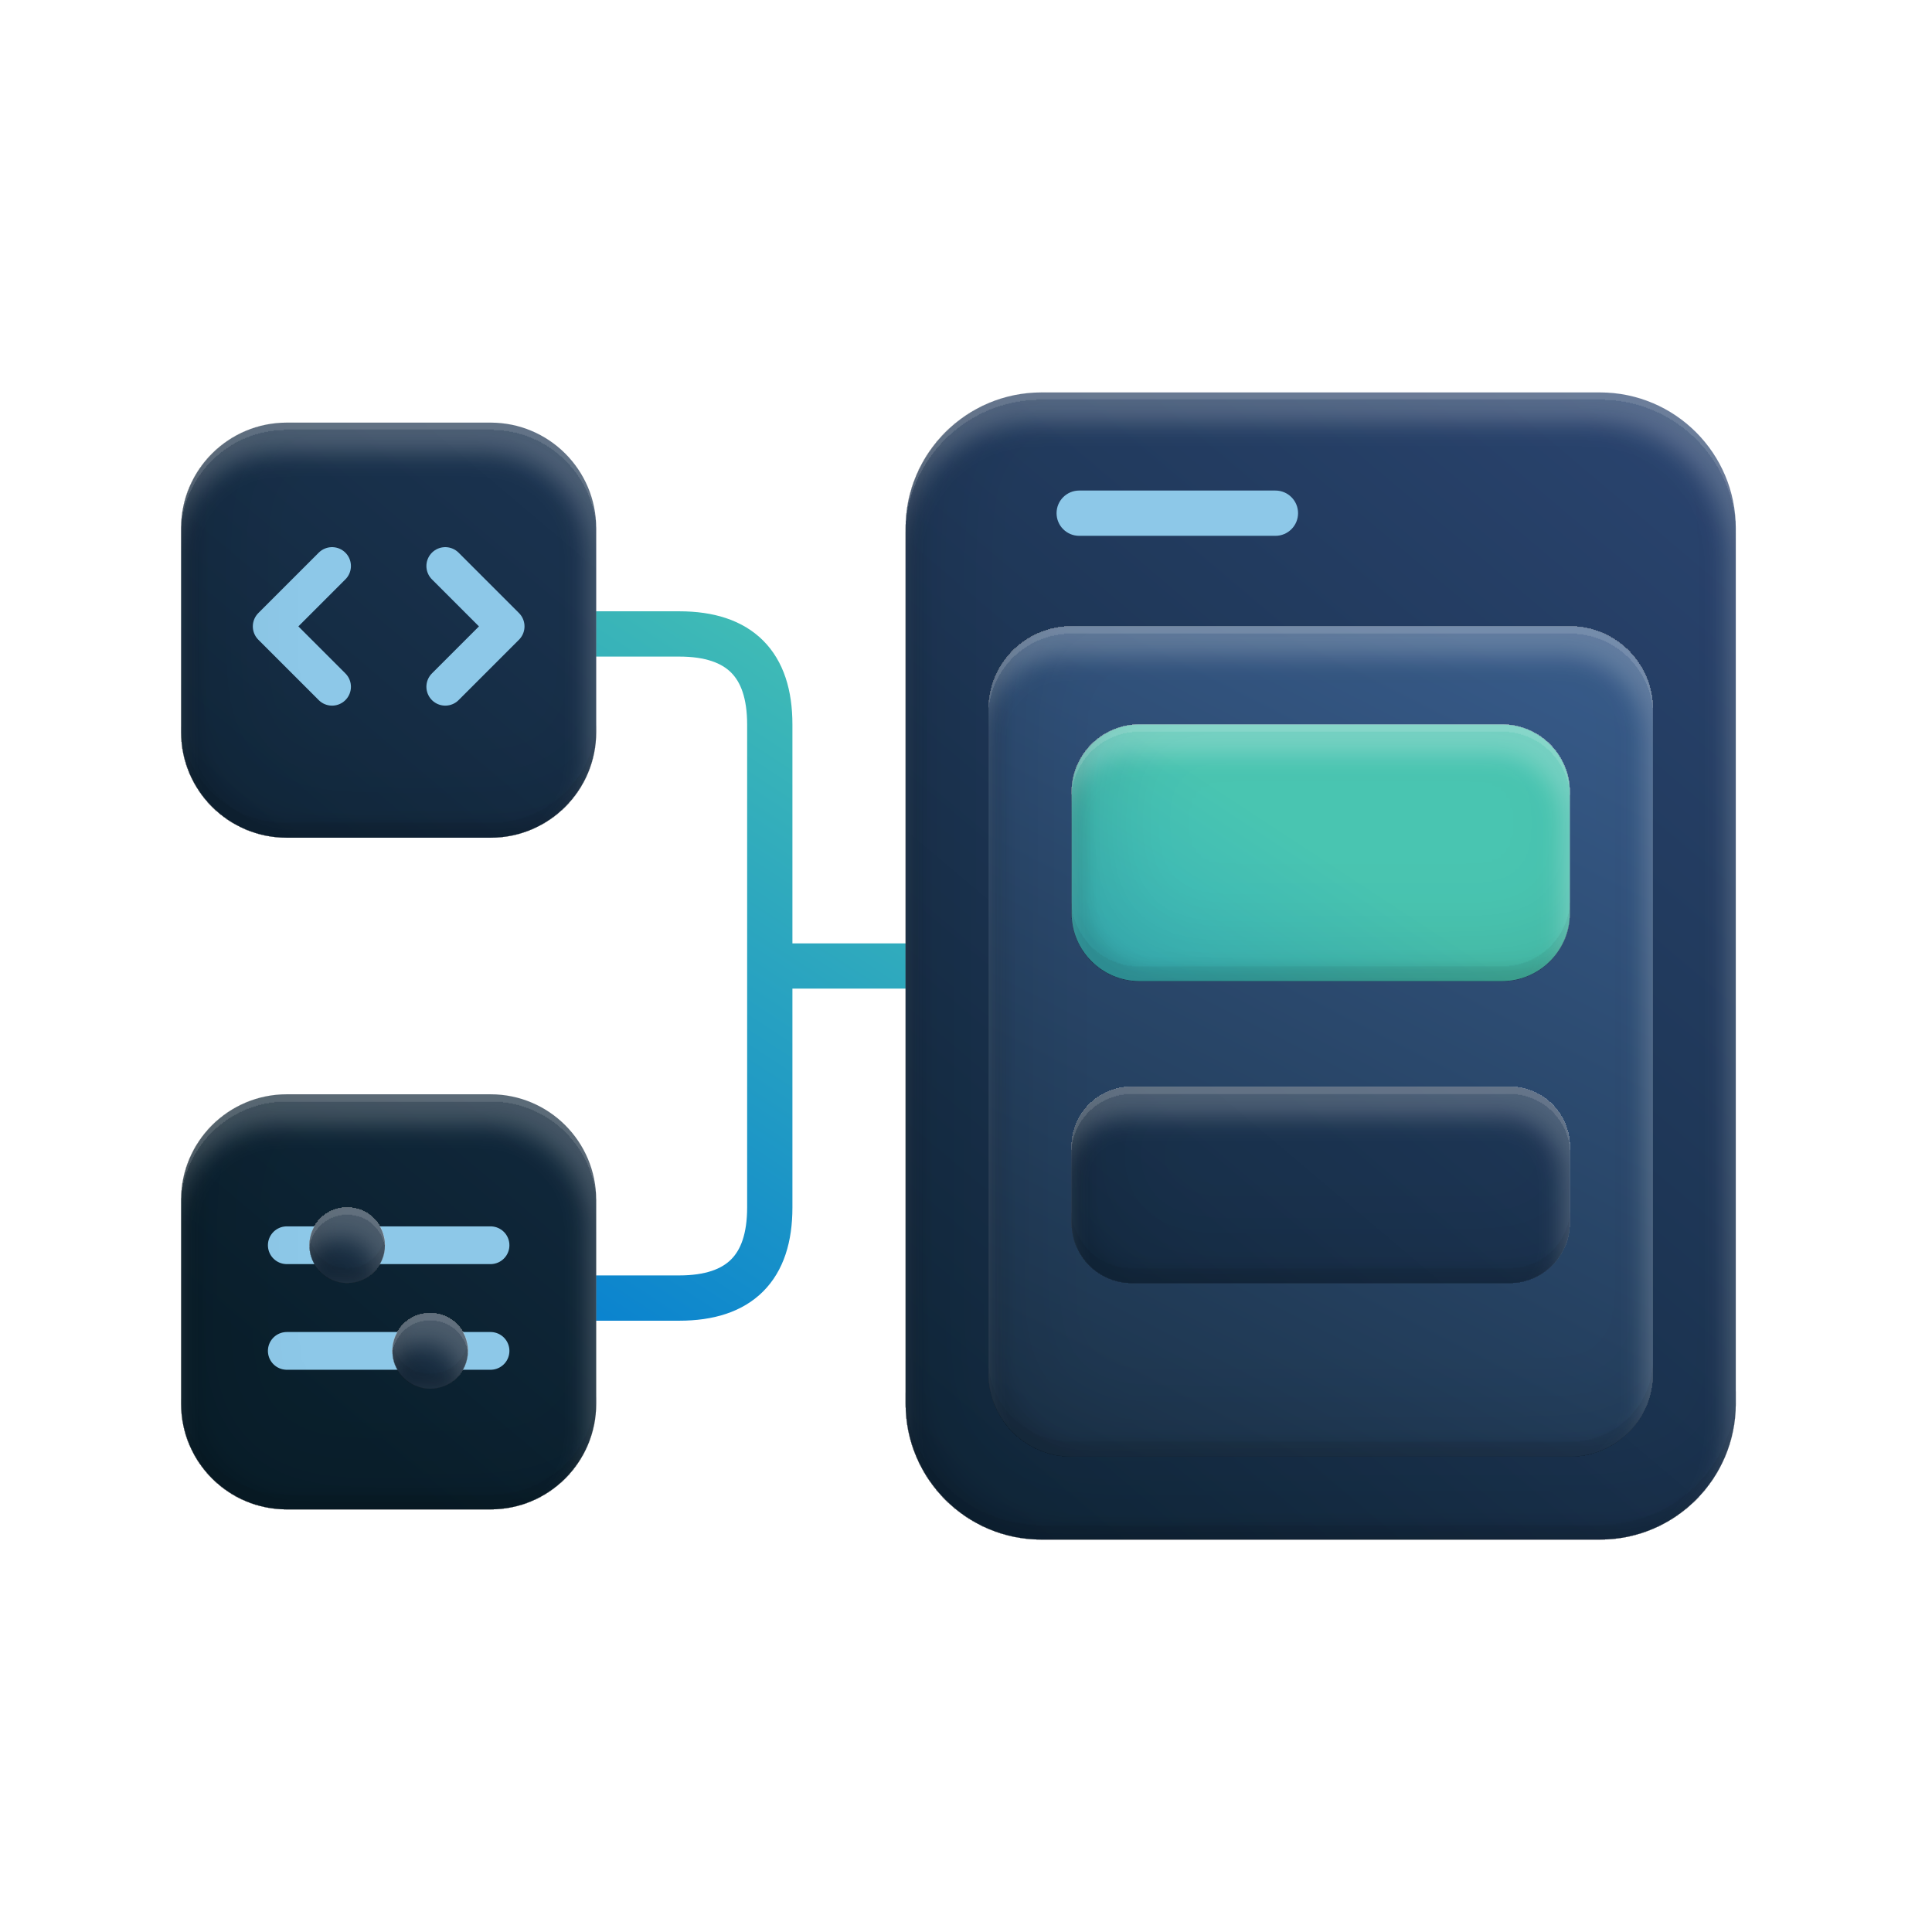
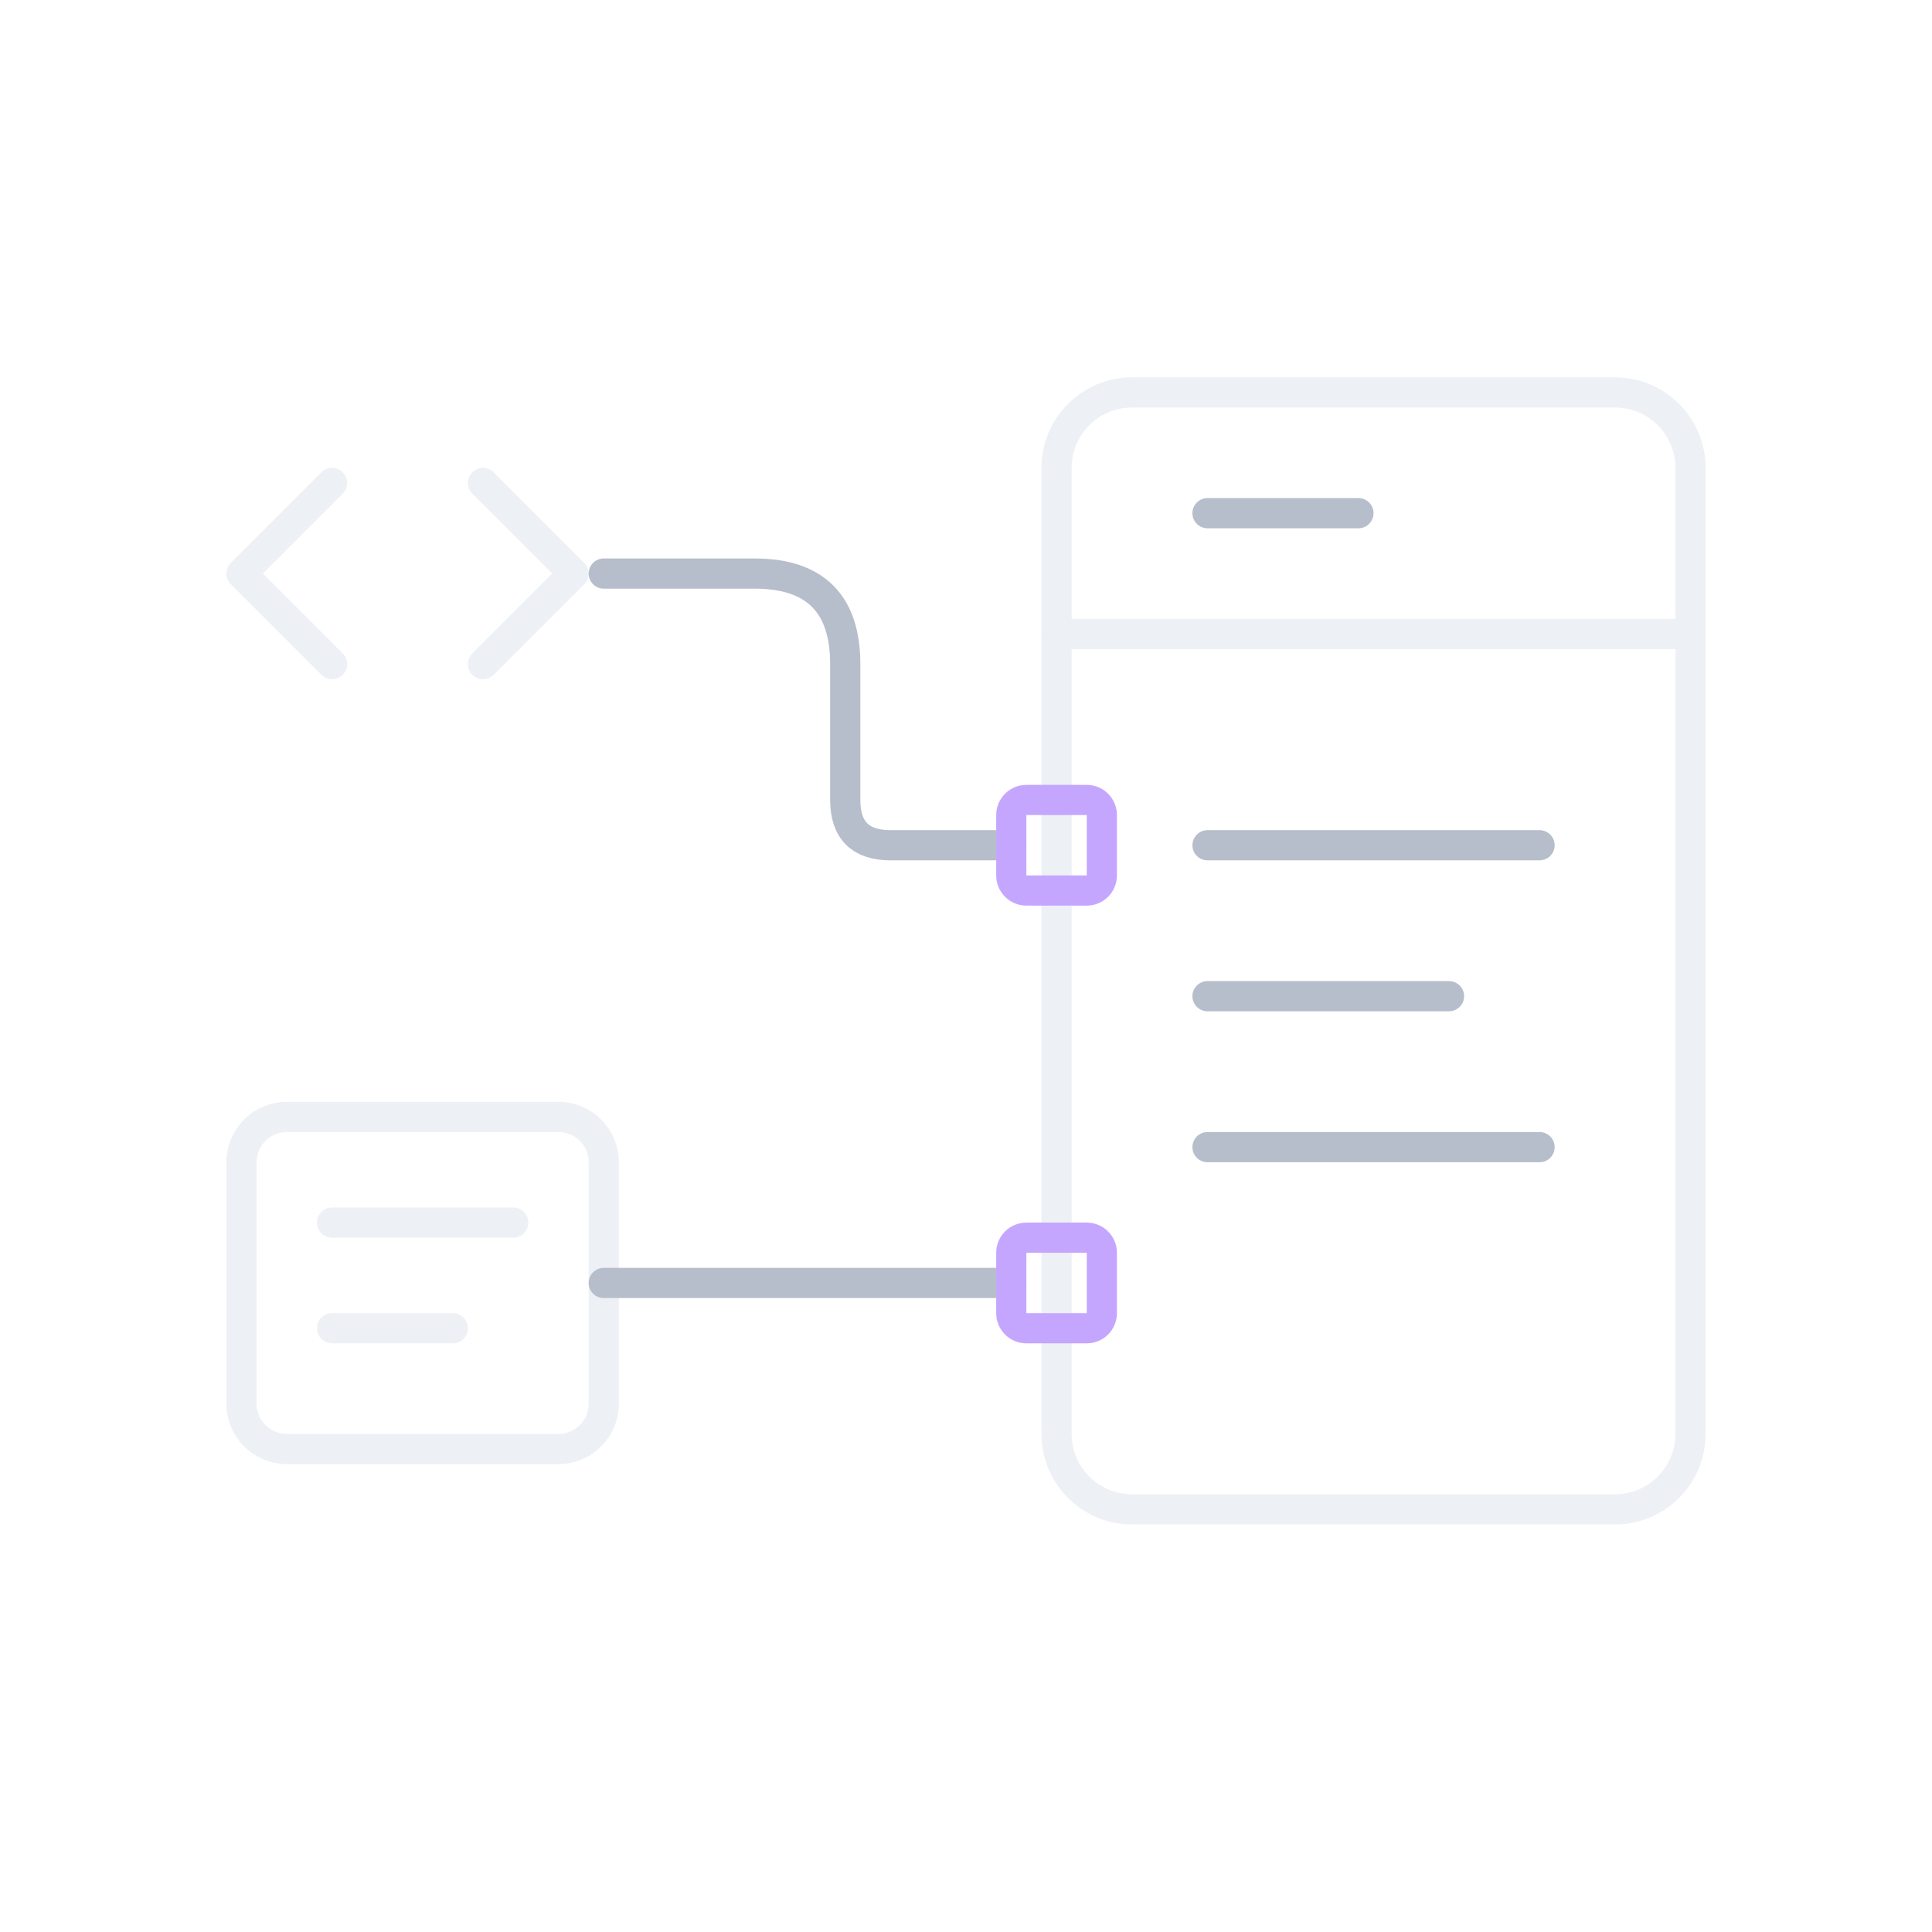
<svg xmlns="http://www.w3.org/2000/svg" width="512" height="512" viewBox="0 0 512 512" fill="none" role="img" aria-labelledby="assemble-title assemble-description">
-   <defs>
-     <linearGradient id="assemble-neutral" data-art-material="shell" x1="432" y1="96" x2="150" y2="430" gradientUnits="userSpaceOnUse">
-       <stop stop-color="#2A446F" />
-       <stop offset="1" stop-color="#091F2C" />
-     </linearGradient>
-     <linearGradient id="assemble-highlight" data-art-material="recess" x1="366" y1="156" x2="250" y2="384" gradientUnits="userSpaceOnUse">
-       <stop stop-color="#365987" />
-       <stop offset="1" stop-color="#1A3147" />
-     </linearGradient>
-     <linearGradient id="assemble-azure" data-art-material="accent" x1="422" y1="32" x2="160" y2="432" gradientUnits="userSpaceOnUse">
-       <stop offset="0.421" stop-color="#49C5B1" />
-       <stop offset="0.934" stop-color="#0078D4" />
-     </linearGradient>
-     <filter id="assemble-bevel" x="-15%" y="-15%" width="130%" height="130%" color-interpolation-filters="sRGB">
-       <feFlood flood-opacity="0" result="BackgroundImageFix" />
-       <feBlend mode="normal" in="SourceGraphic" in2="BackgroundImageFix" result="shape" />
-       <feColorMatrix in="SourceAlpha" type="matrix" values="0 0 0 0 0 0 0 0 0 0 0 0 0 0 0 0 0 0 127 0" result="hardAlpha" />
-       <feOffset dx="4" dy="-4" />
-       <feGaussianBlur stdDeviation="2" />
-       <feComposite in2="hardAlpha" operator="arithmetic" k2="-1" k3="1" />
-       <feColorMatrix type="matrix" values="0 0 0 0 0 0 0 0 0 0 0 0 0 0 0 0 0 0 0.1 0" />
-       <feBlend mode="multiply" in2="shape" result="edge" />
-       <feColorMatrix in="SourceAlpha" type="matrix" values="0 0 0 0 0 0 0 0 0 0 0 0 0 0 0 0 0 0 127 0" result="hardAlpha" />
-       <feOffset dx="8" dy="-8" />
-       <feGaussianBlur stdDeviation="12" />
-       <feComposite in2="hardAlpha" operator="arithmetic" k2="-1" k3="1" />
-       <feColorMatrix type="matrix" values="0 0 0 0 0 0 0 0 0 0 0 0 0 0 0 0 0 0 0.1 0" />
-       <feBlend mode="multiply" in2="edge" result="depth" />
-       <feColorMatrix in="SourceAlpha" type="matrix" values="0 0 0 0 0 0 0 0 0 0 0 0 0 0 0 0 0 0 127 0" result="hardAlpha" />
-       <feOffset dx="-2" dy="8" />
-       <feGaussianBlur stdDeviation="3" />
-       <feComposite in2="hardAlpha" operator="arithmetic" k2="-1" k3="1" />
-       <feColorMatrix type="matrix" values="0 0 0 0 1 0 0 0 0 1 0 0 0 0 1 0 0 0 0.25 0" />
-       <feBlend mode="normal" in2="depth" result="highlight" />
-       <feColorMatrix in="SourceAlpha" type="matrix" values="0 0 0 0 0 0 0 0 0 0 0 0 0 0 0 0 0 0 127 0" result="hardAlpha" />
-       <feOffset dy="-4" />
-       <feComposite in2="hardAlpha" operator="arithmetic" k2="-1" k3="1" />
-       <feColorMatrix type="matrix" values="0 0 0 0 0 0 0 0 0 0 0 0 0 0 0 0 0 0 0.05 0" />
-       <feBlend mode="normal" in2="highlight" result="lower-edge" />
-       <feColorMatrix in="SourceAlpha" type="matrix" values="0 0 0 0 0 0 0 0 0 0 0 0 0 0 0 0 0 0 127 0" result="hardAlpha" />
-       <feOffset dy="2" />
-       <feComposite in2="hardAlpha" operator="arithmetic" k2="-1" k3="1" />
-       <feColorMatrix type="matrix" values="0 0 0 0 1 0 0 0 0 1 0 0 0 0 1 0 0 0 0.12 0" />
-       <feBlend mode="normal" in2="lower-edge" />
-     </filter>
-     <filter id="assemble-shell-bevel" x="-15%" y="-15%" width="130%" height="130%" color-interpolation-filters="sRGB">
-       <feFlood flood-opacity="0" result="BackgroundImageFix" />
-       <feBlend mode="normal" in="SourceGraphic" in2="BackgroundImageFix" result="shape" />
-       <feColorMatrix in="SourceAlpha" type="matrix" values="0 0 0 0 0 0 0 0 0 0 0 0 0 0 0 0 0 0 127 0" result="hardAlpha" />
-       <feOffset dx="4" dy="-4" />
-       <feGaussianBlur stdDeviation="2" />
-       <feComposite in2="hardAlpha" operator="arithmetic" k2="-1" k3="1" />
-       <feColorMatrix type="matrix" values="0 0 0 0 0 0 0 0 0 0 0 0 0 0 0 0 0 0 0.1 0" />
-       <feBlend mode="multiply" in2="shape" result="edge" />
-       <feColorMatrix in="SourceAlpha" type="matrix" values="0 0 0 0 0 0 0 0 0 0 0 0 0 0 0 0 0 0 127 0" result="hardAlpha" />
-       <feOffset dx="8" dy="-8" />
-       <feGaussianBlur stdDeviation="12" />
-       <feComposite in2="hardAlpha" operator="arithmetic" k2="-1" k3="1" />
-       <feColorMatrix type="matrix" values="0 0 0 0 0 0 0 0 0 0 0 0 0 0 0 0 0 0 0.1 0" />
-       <feBlend mode="multiply" in2="edge" result="depth" />
-       <feColorMatrix in="SourceAlpha" type="matrix" values="0 0 0 0 0 0 0 0 0 0 0 0 0 0 0 0 0 0 127 0" result="hardAlpha" />
-       <feOffset dx="-2" dy="8" />
-       <feGaussianBlur stdDeviation="3" />
-       <feComposite in2="hardAlpha" operator="arithmetic" k2="-1" k3="1" />
-       <feColorMatrix type="matrix" values="0 0 0 0 1 0 0 0 0 1 0 0 0 0 1 0 0 0 0.22 0" />
-       <feBlend mode="normal" in2="depth" result="highlight" />
-       <feColorMatrix in="SourceAlpha" type="matrix" values="0 0 0 0 0 0 0 0 0 0 0 0 0 0 0 0 0 0 127 0" result="hardAlpha" />
-       <feOffset dy="-4" />
-       <feComposite in2="hardAlpha" operator="arithmetic" k2="-1" k3="1" />
-       <feColorMatrix type="matrix" values="0 0 0 0 0 0 0 0 0 0 0 0 0 0 0 0 0 0 0.05 0" />
-       <feBlend mode="normal" in2="highlight" result="lower-edge" />
-       <feColorMatrix in="SourceAlpha" type="matrix" values="0 0 0 0 0 0 0 0 0 0 0 0 0 0 0 0 0 0 127 0" result="hardAlpha" />
-       <feOffset dy="2" />
-       <feComposite in2="hardAlpha" operator="arithmetic" k2="-1" k3="1" />
-       <feColorMatrix type="matrix" values="0 0 0 0 1 0 0 0 0 1 0 0 0 0 1 0 0 0 0.12 0" />
-       <feBlend mode="normal" in2="lower-edge" />
-     </filter>
-   </defs>
-   <g id="connection" stroke="url(#assemble-azure)" stroke-width="12" stroke-linecap="round" stroke-linejoin="round">
-     <path d="M158 168H180Q204 168 204 192V320Q204 344 180 344H158M204 256H264" />
+   <g id="assemble-subject" data-spot-role="outline" fill="none" stroke="#edf0f5" stroke-width="8" stroke-linecap="round" stroke-linejoin="round">
+     <rect x="280" y="104" width="168" height="296" rx="20" />
+     <path d="M280 168h168M88 128l-24 24 24 24M128 128l24 24-24 24" />
+     <rect x="64" y="296" width="96" height="88" rx="12" />
+     <path d="M88 324h48M88 352h32" />
  </g>
-   <g id="subject">
-     <rect x="240" y="104" width="220" height="304" rx="36" fill="url(#assemble-neutral)" filter="url(#assemble-shell-bevel)" />
-     <rect x="262" y="166" width="176" height="220" rx="22" fill="url(#assemble-highlight)" filter="url(#assemble-shell-bevel)" />
-     <rect x="280" y="130" width="64" height="12" rx="6" fill="#8DC8E8" data-art-material="detail" />
-     <rect x="284" y="192" width="132" height="68" rx="18" fill="url(#assemble-azure)" filter="url(#assemble-bevel)" />
-     <rect x="284" y="288" width="132" height="52" rx="16" fill="url(#assemble-neutral)" filter="url(#assemble-shell-bevel)" />
+   <g id="assemble-detail" data-spot-role="supporting-detail" fill="none" stroke="#b6becb" stroke-width="8" stroke-linecap="round" stroke-linejoin="round">
+     <path d="M320 136h40M320 224h88M320 264h64M320 304h88M160 152h40q24 0 24 24v36q0 12 12 12h32M160 340h108" />
  </g>
-   <g id="source-project" filter="url(#assemble-shell-bevel)">
-     <rect x="48" y="112" width="110" height="110" rx="28" fill="url(#assemble-neutral)" />
-     <path d="M88 150L72 166L88 182M118 150L134 166L118 182" stroke="#8DC8E8" data-art-material="ink" stroke-width="10" stroke-linecap="round" stroke-linejoin="round" />
-   </g>
-   <g id="resource" filter="url(#assemble-shell-bevel)">
-     <rect x="48" y="290" width="110" height="110" rx="28" fill="url(#assemble-neutral)" />
-     <path d="M76 330H130M76 358H130" stroke="#8DC8E8" data-art-material="ink" stroke-width="10" stroke-linecap="round" />
-     <circle cx="92" cy="330" r="10" fill="url(#assemble-highlight)" filter="url(#assemble-shell-bevel)" />
-     <circle cx="114" cy="358" r="10" fill="url(#assemble-highlight)" filter="url(#assemble-shell-bevel)" />
+   <g id="assemble-accent" data-spot-role="accent" fill="none" stroke="#c5a6ff" stroke-width="8" stroke-linecap="round" stroke-linejoin="round">
+     <rect data-spot-part="port" x="268" y="212" width="24" height="24" rx="4" />
+     <rect data-spot-part="port" x="268" y="328" width="24" height="24" rx="4" />
  </g>
</svg>
